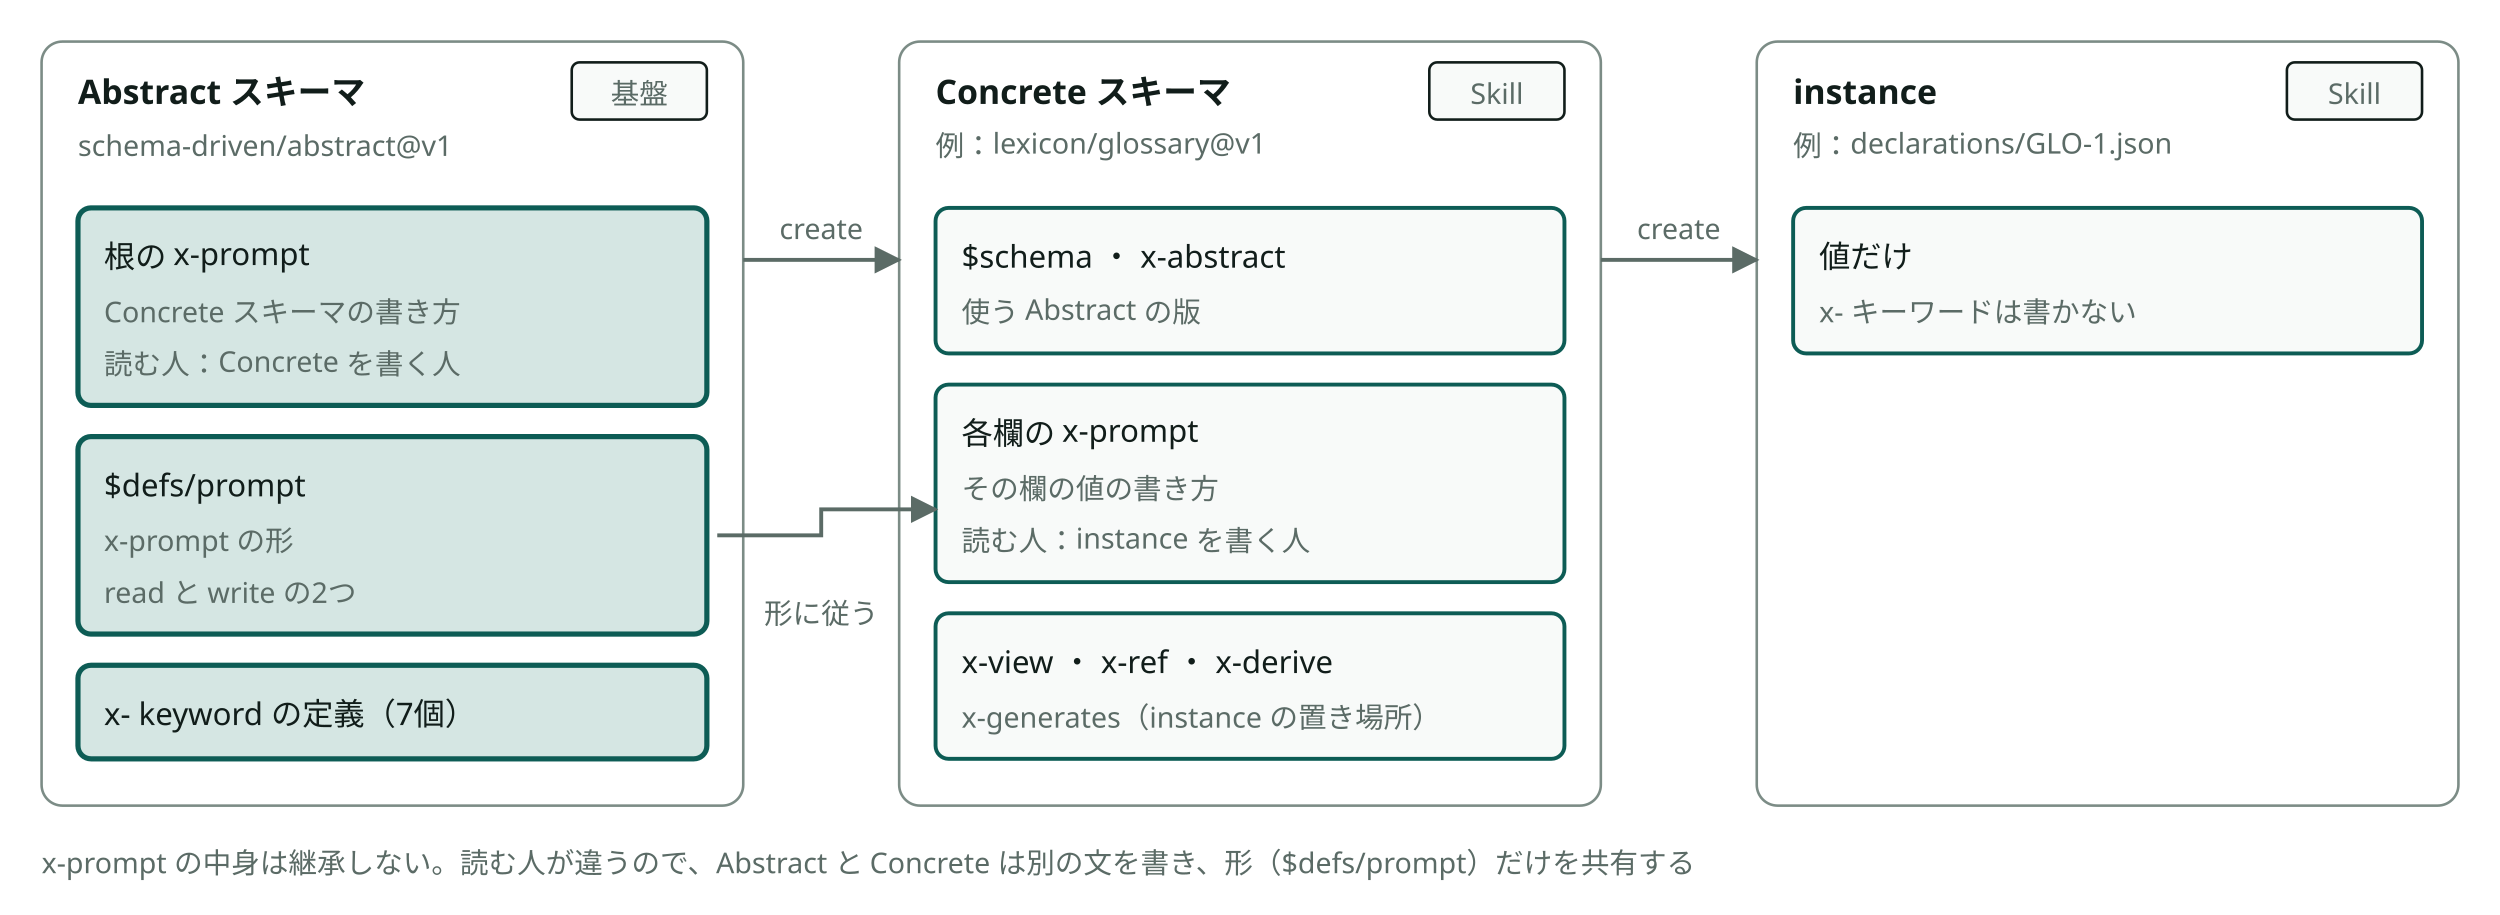
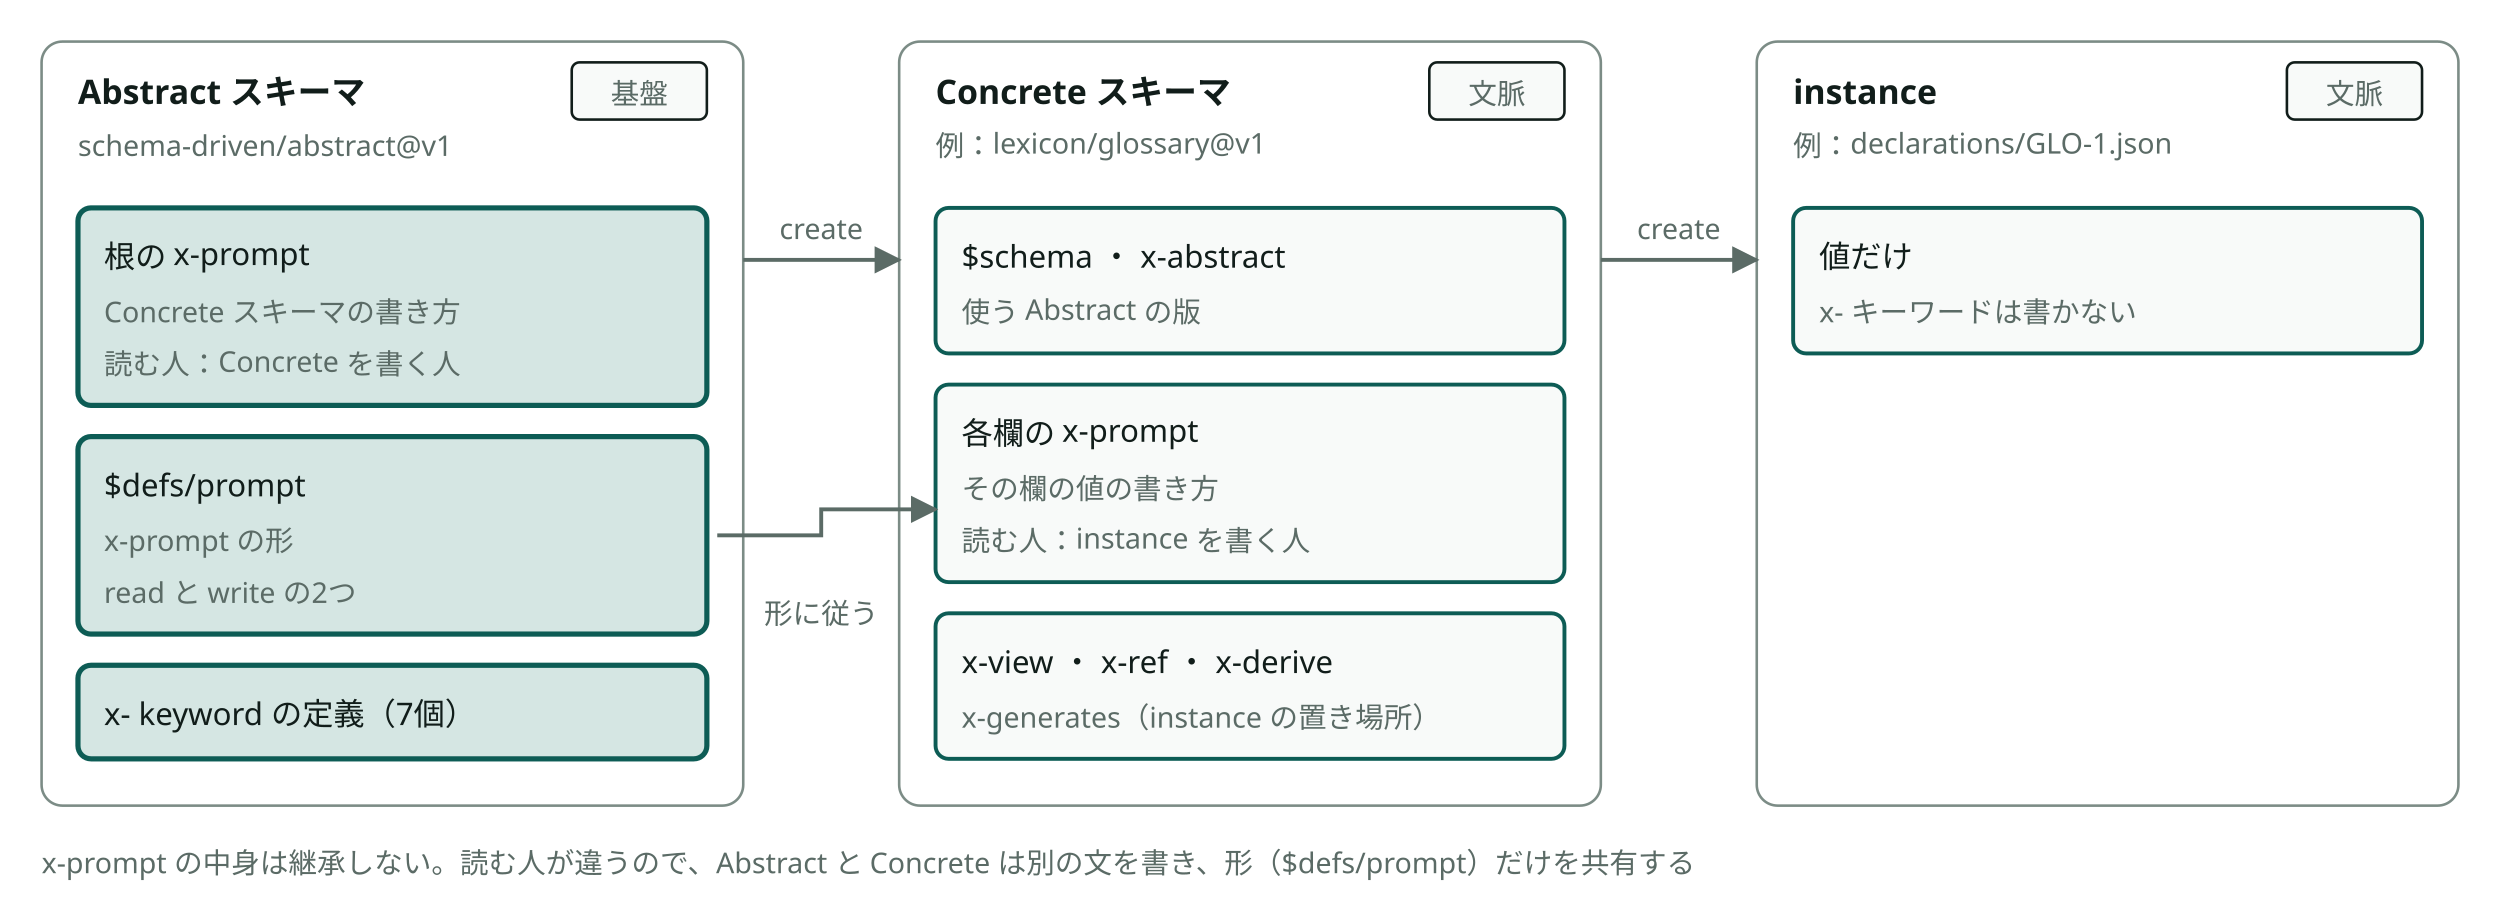
<svg viewBox="0 0 962 352" style="min-width:860px" role="img" aria-label="Abstract スキーマから Concrete スキーマ、Concrete スキーマから instance を create で作る2段と、3か所の x-prompt" class="dsvg">
-   <style data-dsvg="dark">.dsvg .area{stroke:var(--dsvg-line,#7C8C86)}.dsvg .title{fill:var(--dsvg-ink,#111D1A);font-size:13px;font-weight:700}.dsvg .note{fill:var(--dsvg-ink-soft,#5B6B66);font-size:11px}.dsvg .badge{fill:var(--dsvg-box-fill,#F8FAF9);stroke:var(--dsvg-ink,#111D1A)}.dsvg .box.focus{fill:var(--dsvg-accent-bg,#D5E6E3);stroke:var(--dsvg-accent,#0D5C55)}.dsvg .label{fill:var(--dsvg-ink,#111D1A);font-size:12px}.dsvg .box{fill:var(--dsvg-box-fill,#F8FAF9);stroke:var(--dsvg-accent,#0D5C55)}.dsvg .flow{stroke:var(--dsvg-ink-soft,#5B6B66)}.dsvg #dsvg-43f77d9b-arrow-5B6B66 path{fill:var(--dsvg-ink-soft,#5B6B66)}@media (prefers-color-scheme:dark){:root:not([data-theme="light"]) .dsvg,.dsvg:root:not([data-theme="light"]){--dsvg-line:#62756F;--dsvg-ink:#E6EEEB;--dsvg-ink-soft:#9DADA8;--dsvg-box-fill:#16211E;--dsvg-accent-bg:#173330;--dsvg-accent:#6CC9B8}}:root[data-theme="dark"] .dsvg{--dsvg-line:#62756F;--dsvg-ink:#E6EEEB;--dsvg-ink-soft:#9DADA8;--dsvg-box-fill:#16211E;--dsvg-accent-bg:#173330;--dsvg-accent:#6CC9B8}</style>
+   <style data-dsvg="dark">.dsvg .area{stroke:var(--dsvg-line,#7C8C86)}.dsvg .title{fill:var(--dsvg-ink,#111D1A);font-size:13px;font-weight:700}.dsvg .note{fill:var(--dsvg-ink-soft,#5B6B66);font-size:11px}.dsvg .badge{fill:var(--dsvg-box-fill,#F8FAF9);stroke:var(--dsvg-ink,#111D1A)}.dsvg .box.focus{fill:var(--dsvg-accent-bg,#D5E6E3);stroke:var(--dsvg-accent,#0D5C55)}.dsvg .label{fill:var(--dsvg-ink,#111D1A);font-size:12px}.dsvg .box{fill:var(--dsvg-box-fill,#F8FAF9);stroke:var(--dsvg-accent,#0D5C55)}.dsvg .flow{stroke:var(--dsvg-ink-soft,#5B6B66)}.dsvg #dsvg-ecda4dd0-arrow-5B6B66 path{fill:var(--dsvg-ink-soft,#5B6B66)}@media (prefers-color-scheme:dark){:root:not([data-theme="light"]) .dsvg,.dsvg:root:not([data-theme="light"]){--dsvg-line:#62756F;--dsvg-ink:#E6EEEB;--dsvg-ink-soft:#9DADA8;--dsvg-box-fill:#16211E;--dsvg-accent-bg:#173330;--dsvg-accent:#6CC9B8}}:root[data-theme="dark"] .dsvg{--dsvg-line:#62756F;--dsvg-ink:#E6EEEB;--dsvg-ink-soft:#9DADA8;--dsvg-box-fill:#16211E;--dsvg-accent-bg:#173330;--dsvg-accent:#6CC9B8}</style>
  <defs data-dsvg="marker">
-     <marker id="dsvg-43f77d9b-arrow-5B6B66" viewBox="0 0 10 10" refX="9" refY="5" markerWidth="7" markerHeight="7" orient="auto-start-reverse">
+     <marker id="dsvg-ecda4dd0-arrow-5B6B66" viewBox="0 0 10 10" refX="9" refY="5" markerWidth="7" markerHeight="7" orient="auto-start-reverse">
      <path d="M0,0 L10,5 L0,10 z" fill="#5B6B66" />
    </marker>
  </defs>
  <rect class="area" x="16" y="16" width="270" height="294" fill="none" stroke="#7C8C86" stroke-width="1" rx="8" />
  <text class="title" x="30" y="40" font-family="Noto Sans JP, Hiragino Kaku Gothic ProN, sans-serif" font-size="13" font-weight="700" fill="#111D1A">Abstract スキーマ</text>
  <text class="note" x="30" y="60" font-family="Noto Sans JP, Hiragino Kaku Gothic ProN, sans-serif" font-size="11" fill="#5B6B66">schema-driven/abstract@v1</text>
  <rect class="badge" x="220" y="24" width="52" height="22" fill="#F8FAF9" stroke="#111D1A" stroke-width="1" rx="3" />
  <text class="note" x="246" y="40" text-anchor="middle" font-family="Noto Sans JP, Hiragino Kaku Gothic ProN, sans-serif" font-size="11" fill="#5B6B66">基盤</text>
  <rect class="box focus" x="30" y="80" width="242" height="76" fill="#D5E6E3" stroke="#0D5C55" stroke-width="2" rx="5" />
  <text class="label" x="40" y="103" font-family="Noto Sans JP, Hiragino Kaku Gothic ProN, sans-serif" font-size="12" fill="#111D1A">根の x-prompt</text>
  <text class="note" x="40" y="124" font-family="Noto Sans JP, Hiragino Kaku Gothic ProN, sans-serif" font-size="11" fill="#5B6B66">Concrete スキーマの書き方</text>
  <text class="note" x="40" y="144" font-family="Noto Sans JP, Hiragino Kaku Gothic ProN, sans-serif" font-size="11" fill="#5B6B66">読む人：Concrete を書く人</text>
  <rect class="box focus" x="30" y="168" width="242" height="76" fill="#D5E6E3" stroke="#0D5C55" stroke-width="2" rx="5" />
  <text class="label" x="40" y="191" font-family="Noto Sans JP, Hiragino Kaku Gothic ProN, sans-serif" font-size="12" fill="#111D1A">$defs/prompt</text>
  <text class="note" x="40" y="212" font-family="Noto Sans JP, Hiragino Kaku Gothic ProN, sans-serif" font-size="11" fill="#5B6B66">x-prompt の形</text>
  <text class="note" x="40" y="232" font-family="Noto Sans JP, Hiragino Kaku Gothic ProN, sans-serif" font-size="11" fill="#5B6B66">read と write の2つ</text>
  <rect class="box focus" x="30" y="256" width="242" height="36" fill="#D5E6E3" stroke="#0D5C55" stroke-width="2" rx="5" />
  <text class="label" x="40" y="279" font-family="Noto Sans JP, Hiragino Kaku Gothic ProN, sans-serif" font-size="12" fill="#111D1A">x- keyword の定義（7個）</text>
  <rect class="area" x="346" y="16" width="270" height="294" fill="none" stroke="#7C8C86" stroke-width="1" rx="8" />
  <text class="title" x="360" y="40" font-family="Noto Sans JP, Hiragino Kaku Gothic ProN, sans-serif" font-size="13" font-weight="700" fill="#111D1A">Concrete スキーマ</text>
  <text class="note" x="360" y="60" font-family="Noto Sans JP, Hiragino Kaku Gothic ProN, sans-serif" font-size="11" fill="#5B6B66">例：lexicon/glossary@v1</text>
  <rect class="badge" x="550" y="24" width="52" height="22" fill="#F8FAF9" stroke="#111D1A" stroke-width="1" rx="3" />
-   <text class="note" x="576" y="40" text-anchor="middle" font-family="Noto Sans JP, Hiragino Kaku Gothic ProN, sans-serif" font-size="11" fill="#5B6B66">Skill</text>
+   <text class="note" x="576" y="40" text-anchor="middle" font-family="Noto Sans JP, Hiragino Kaku Gothic ProN, sans-serif" font-size="11" fill="#5B6B66">文脈</text>
  <rect class="box" x="360" y="80" width="242" height="56" fill="#F8FAF9" stroke="#0D5C55" stroke-width="1.5" rx="5" />
  <text class="label" x="370" y="103" font-family="Noto Sans JP, Hiragino Kaku Gothic ProN, sans-serif" font-size="12" fill="#111D1A">$schema ・ x-abstract</text>
  <text class="note" x="370" y="124" font-family="Noto Sans JP, Hiragino Kaku Gothic ProN, sans-serif" font-size="11" fill="#5B6B66">使う Abstract の版</text>
  <rect class="box" x="360" y="148" width="242" height="76" fill="#F8FAF9" stroke="#0D5C55" stroke-width="1.5" rx="5" />
  <text class="label" x="370" y="171" font-family="Noto Sans JP, Hiragino Kaku Gothic ProN, sans-serif" font-size="12" fill="#111D1A">各欄の x-prompt</text>
  <text class="note" x="370" y="192" font-family="Noto Sans JP, Hiragino Kaku Gothic ProN, sans-serif" font-size="11" fill="#5B6B66">その欄の値の書き方</text>
  <text class="note" x="370" y="212" font-family="Noto Sans JP, Hiragino Kaku Gothic ProN, sans-serif" font-size="11" fill="#5B6B66">読む人：instance を書く人</text>
  <rect class="box" x="360" y="236" width="242" height="56" fill="#F8FAF9" stroke="#0D5C55" stroke-width="1.5" rx="5" />
  <text class="label" x="370" y="259" font-family="Noto Sans JP, Hiragino Kaku Gothic ProN, sans-serif" font-size="12" fill="#111D1A">x-view ・ x-ref ・ x-derive</text>
  <text class="note" x="370" y="280" font-family="Noto Sans JP, Hiragino Kaku Gothic ProN, sans-serif" font-size="11" fill="#5B6B66">x-generates（instance の置き場所）</text>
  <rect class="area" x="676" y="16" width="270" height="294" fill="none" stroke="#7C8C86" stroke-width="1" rx="8" />
  <text class="title" x="690" y="40" font-family="Noto Sans JP, Hiragino Kaku Gothic ProN, sans-serif" font-size="13" font-weight="700" fill="#111D1A">instance</text>
  <text class="note" x="690" y="60" font-family="Noto Sans JP, Hiragino Kaku Gothic ProN, sans-serif" font-size="11" fill="#5B6B66">例：declarations/GLO-1.json</text>
  <rect class="badge" x="880" y="24" width="52" height="22" fill="#F8FAF9" stroke="#111D1A" stroke-width="1" rx="3" />
-   <text class="note" x="906" y="40" text-anchor="middle" font-family="Noto Sans JP, Hiragino Kaku Gothic ProN, sans-serif" font-size="11" fill="#5B6B66">Skill</text>
+   <text class="note" x="906" y="40" text-anchor="middle" font-family="Noto Sans JP, Hiragino Kaku Gothic ProN, sans-serif" font-size="11" fill="#5B6B66">文脈</text>
  <rect class="box" x="690" y="80" width="242" height="56" fill="#F8FAF9" stroke="#0D5C55" stroke-width="1.5" rx="5" />
  <text class="label" x="700" y="103" font-family="Noto Sans JP, Hiragino Kaku Gothic ProN, sans-serif" font-size="12" fill="#111D1A">値だけ</text>
  <text class="note" x="700" y="124" font-family="Noto Sans JP, Hiragino Kaku Gothic ProN, sans-serif" font-size="11" fill="#5B6B66">x- キーワードは書かない</text>
-   <path class="flow" d="M286,100 H346" fill="none" stroke="#5B6B66" stroke-width="1.5" marker-end="url(#dsvg-43f77d9b-arrow-5B6B66)" />
+   <path class="flow" d="M286,100 H346" fill="none" stroke="#5B6B66" stroke-width="1.5" marker-end="url(#dsvg-ecda4dd0-arrow-5B6B66)" />
  <text class="note" x="316" y="92" text-anchor="middle" font-family="Noto Sans JP, Hiragino Kaku Gothic ProN, sans-serif" font-size="11" fill="#5B6B66">create</text>
-   <path class="flow" d="M616,100 H676" fill="none" stroke="#5B6B66" stroke-width="1.5" marker-end="url(#dsvg-43f77d9b-arrow-5B6B66)" />
+   <path class="flow" d="M616,100 H676" fill="none" stroke="#5B6B66" stroke-width="1.5" marker-end="url(#dsvg-ecda4dd0-arrow-5B6B66)" />
  <text class="note" x="646" y="92" text-anchor="middle" font-family="Noto Sans JP, Hiragino Kaku Gothic ProN, sans-serif" font-size="11" fill="#5B6B66">create</text>
-   <path class="flow" d="M276,206 H316 V196 H360" fill="none" stroke="#5B6B66" stroke-width="1.5" marker-end="url(#dsvg-43f77d9b-arrow-5B6B66)" />
+   <path class="flow" d="M276,206 H316 V196 H360" fill="none" stroke="#5B6B66" stroke-width="1.5" marker-end="url(#dsvg-ecda4dd0-arrow-5B6B66)" />
  <text class="note" x="316" y="240" text-anchor="middle" font-family="Noto Sans JP, Hiragino Kaku Gothic ProN, sans-serif" font-size="11" fill="#5B6B66">形に従う</text>
  <text class="note" x="16" y="336" font-family="Noto Sans JP, Hiragino Kaku Gothic ProN, sans-serif" font-size="11" fill="#5B6B66">x-prompt の中身は継承しない。読む人が違うので、Abstract と Concrete は別の文を書き、形（$defs/prompt）だけを共有する</text>
</svg>
